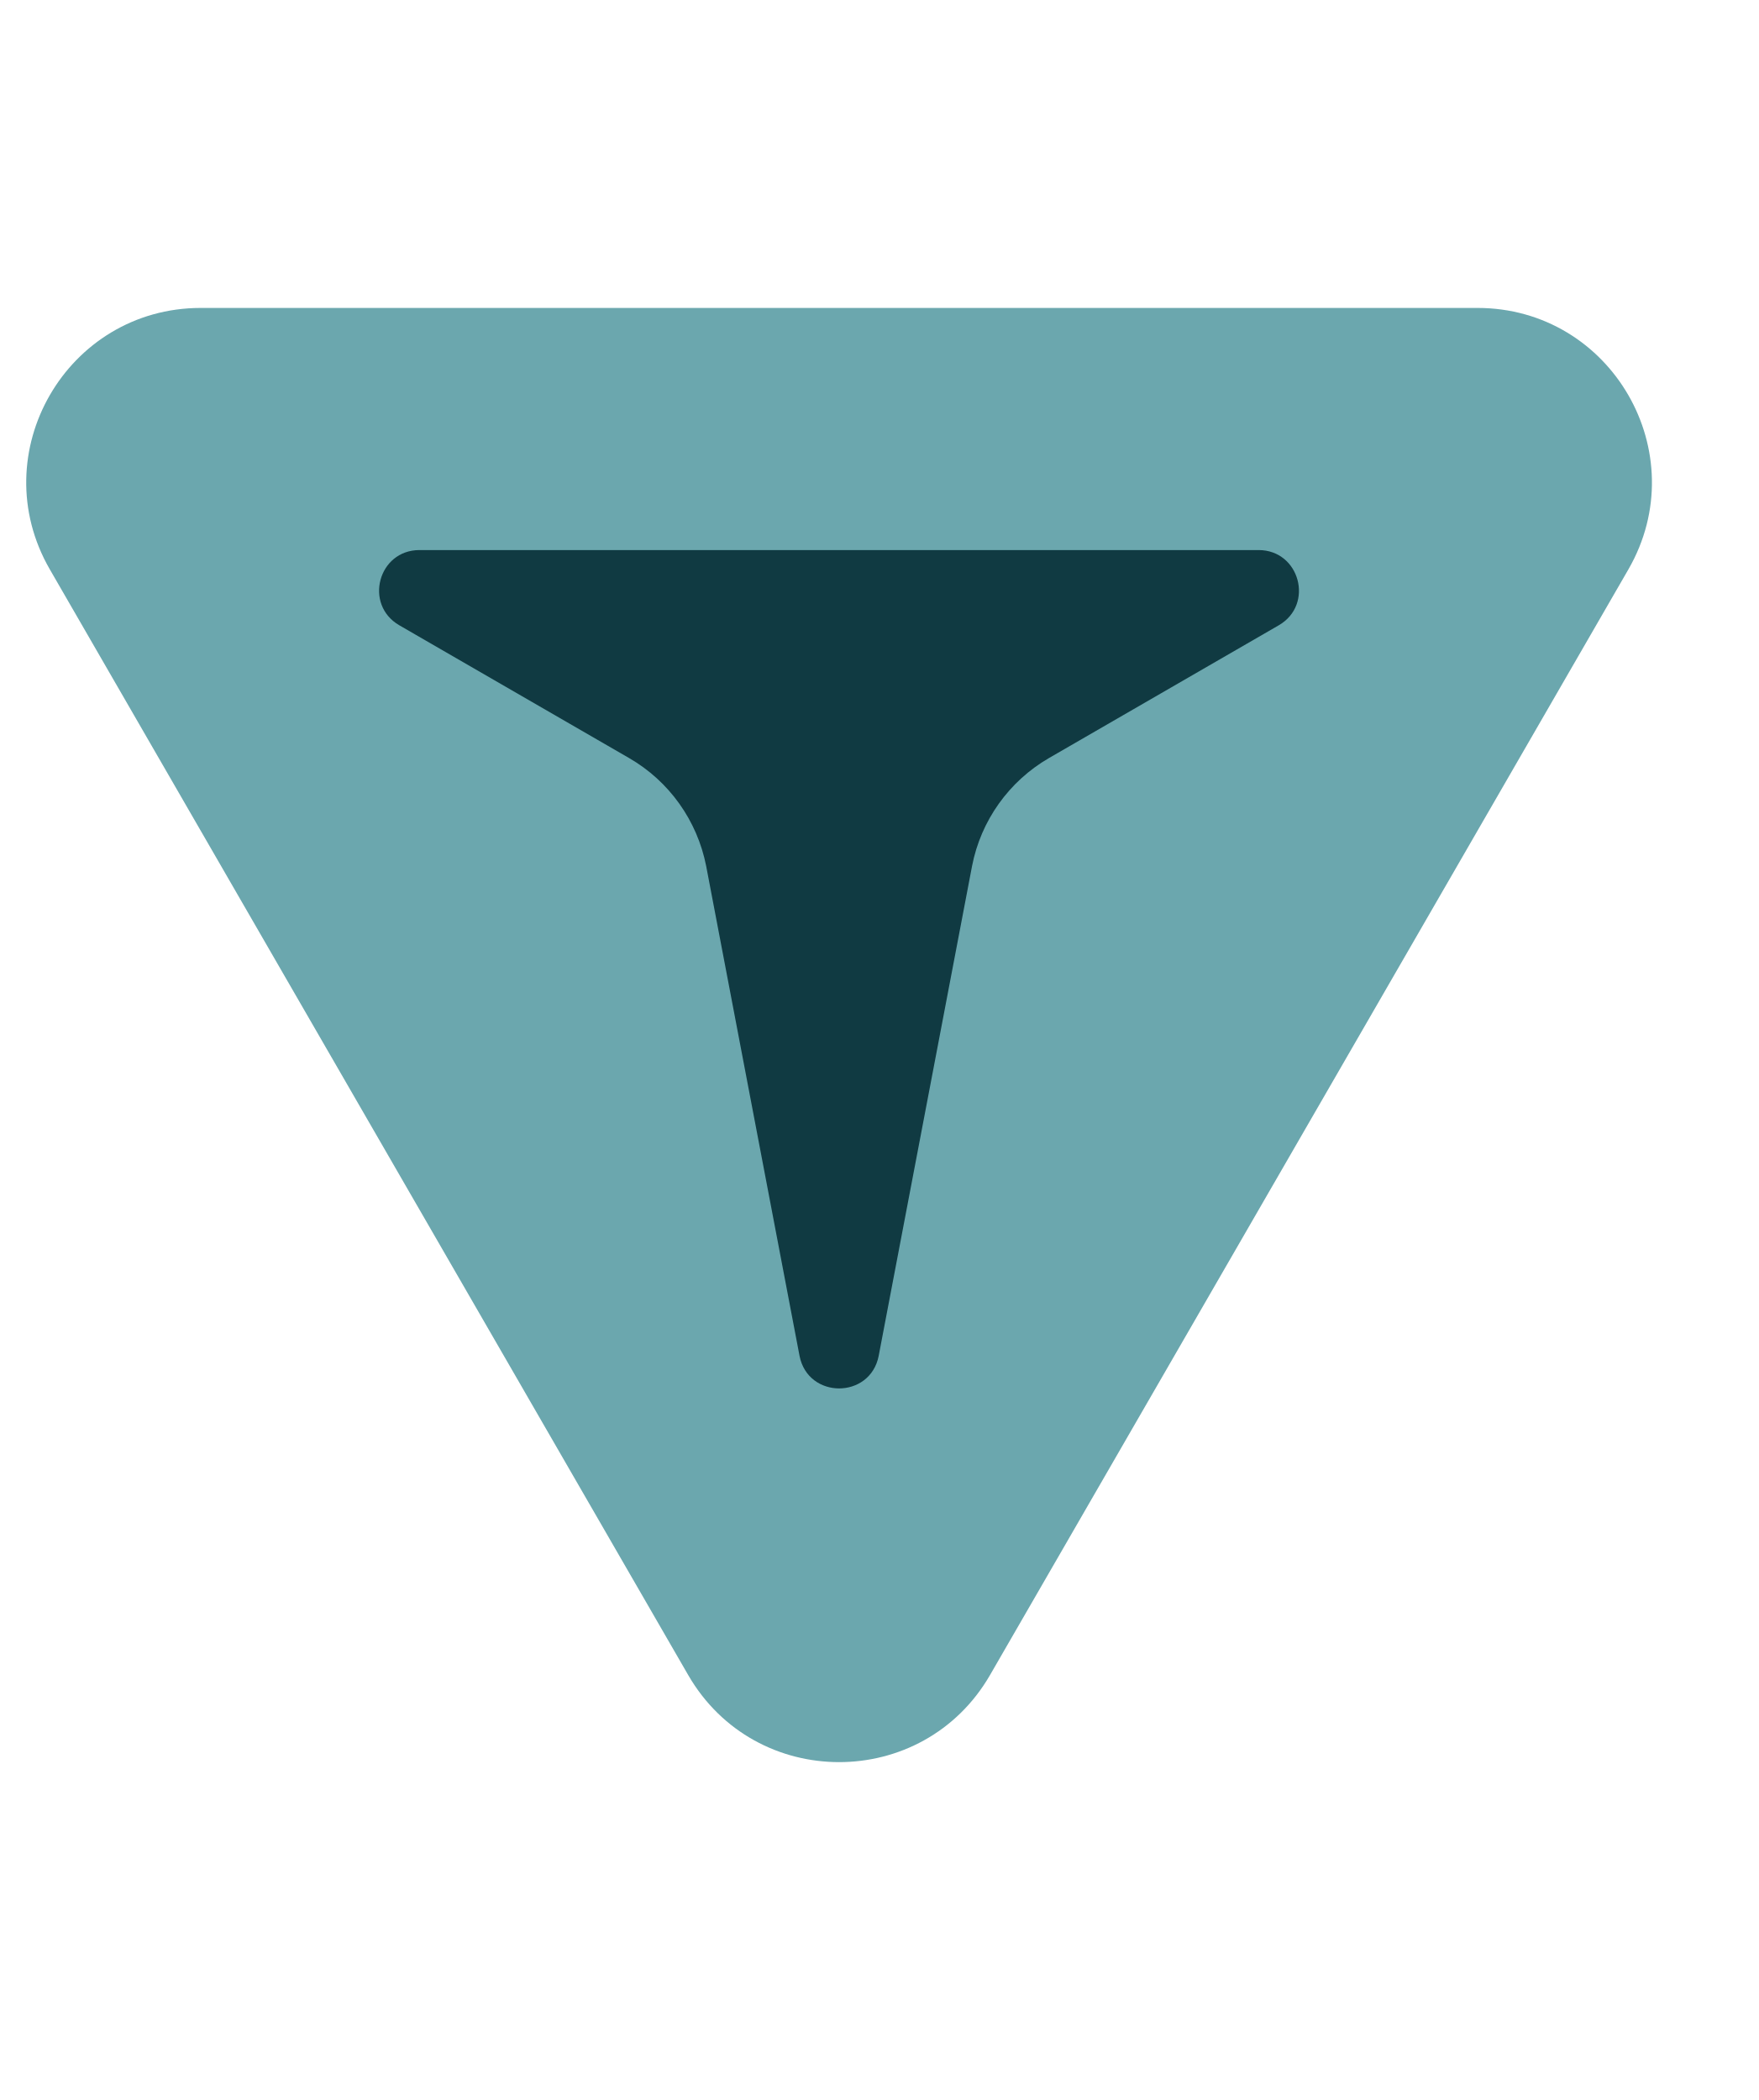
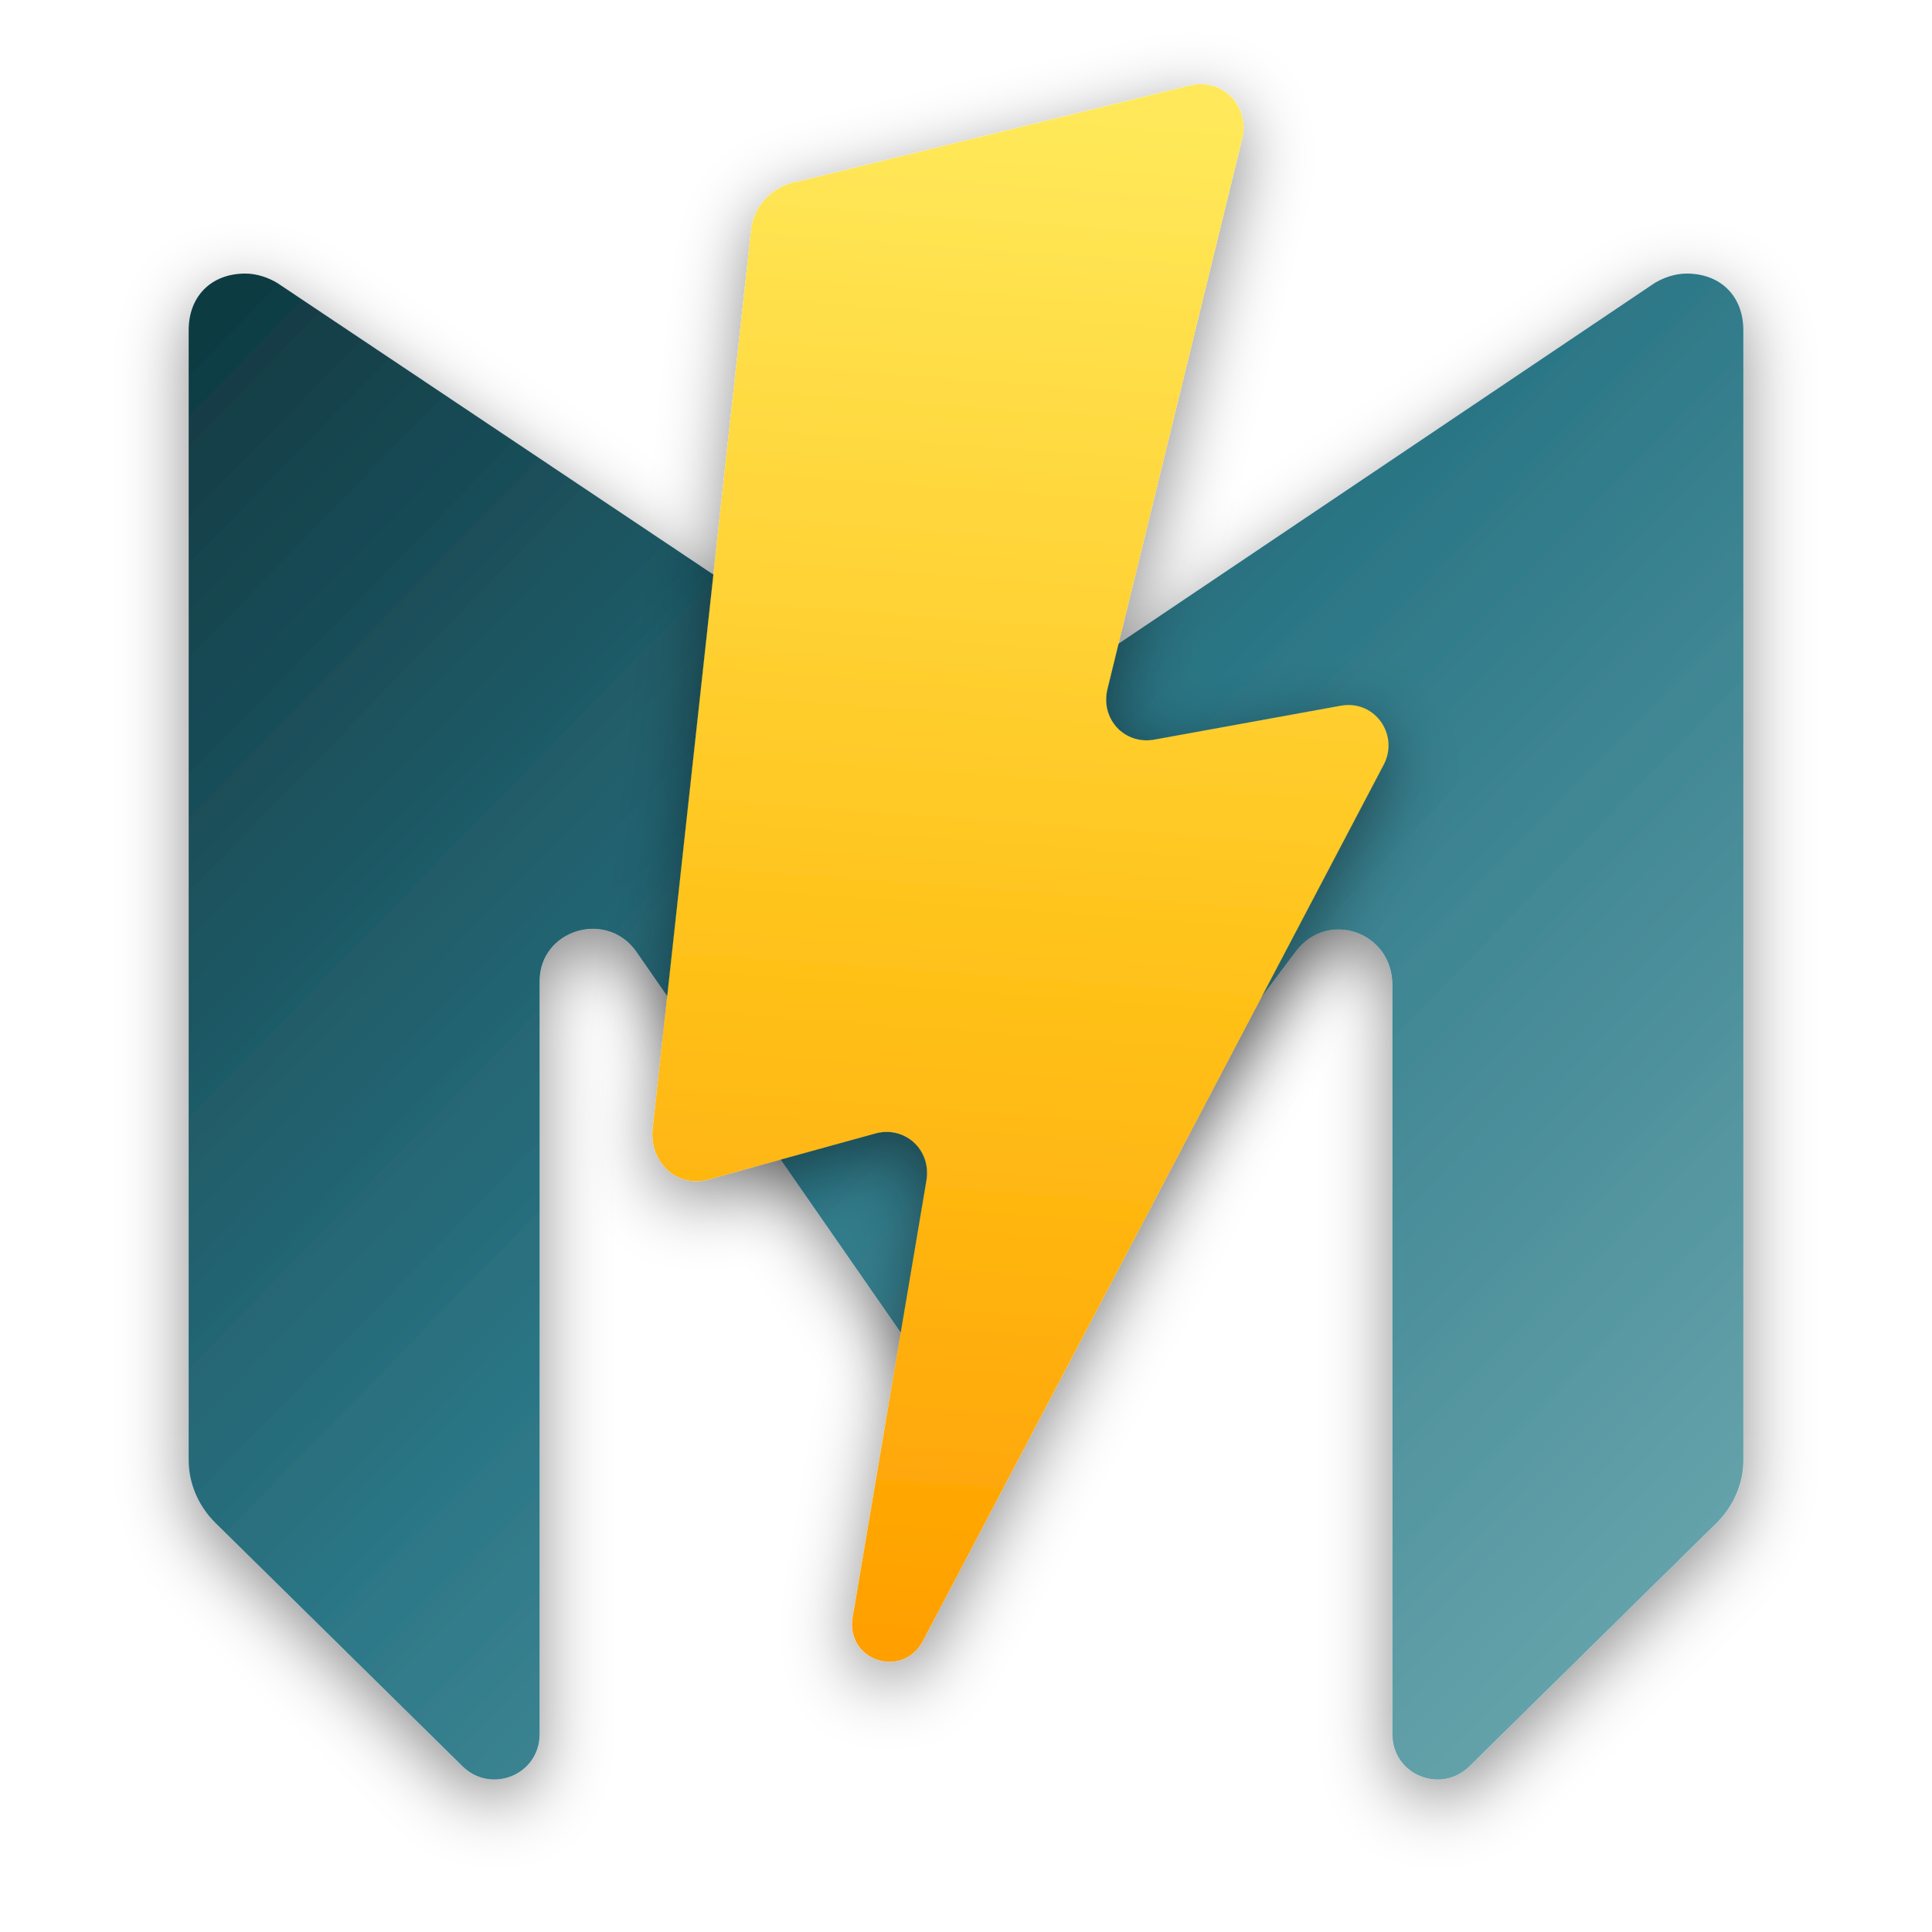
- <svg xmlns="http://www.w3.org/2000/svg" version="1.1" id="Capa_1" x="0px" y="0px" viewBox="0 0 120 143.28" style="enable-background:new 0 0 120 143.28;" xml:space="preserve">
-   <style type="text/css">
- 	.st0{fill:#6BA7AE;}
- 	.st1{fill:#103A42;}
- </style>
-   <g>
-     <g>
-       <path class="st0" d="M100.8,21.01H13.7c-9.15,0-14.88,9.91-10.3,17.84l43.55,75.43c4.58,7.93,16.02,7.93,20.6,0l43.55-75.43    C115.67,30.92,109.95,21.01,100.8,21.01z" />
-     </g>
-     <g>
-       <path class="st1" d="M66.32,59.09l-6.37,33.42c-0.58,2.96-4.82,2.96-5.4,0l-6.37-33.42c-0.61-3.1-2.52-5.79-5.26-7.37    l-15.68-9.06c-2.43-1.41-1.44-5.13,1.38-5.13h57.25c2.81,0,3.81,3.72,1.38,5.13l-15.68,9.06    C68.84,53.3,66.92,55.99,66.32,59.09z" />
-     </g>
-   </g>
+ <svg xmlns="http://www.w3.org/2000/svg" width="1024" height="1024" viewBox="0 0 1024 1024">
+   <defs>
+     <linearGradient id="mGradient" x1="130" y1="150" x2="900" y2="900" gradientUnits="userSpaceOnUse">
+       <stop offset="0" stop-color="#103A42" />
+       <stop offset="0.5" stop-color="#2d7888" />
+       <stop offset="1" stop-color="#6BA7AE" />
+     </linearGradient>
+     <linearGradient id="boltGradient" x1="570" y1="60" x2="510" y2="880" gradientUnits="userSpaceOnUse">
+       <stop offset="0" stop-color="#ffe95a" />
+       <stop offset="0.55" stop-color="#ffc21a" />
+       <stop offset="1" stop-color="#ff9f00" />
+     </linearGradient>
+     <filter id="softShadow" x="-20%" y="-20%" width="140%" height="140%">
+       <feDropShadow dx="0" dy="10" stdDeviation="18" flood-color="#000000" flood-opacity="0.45" />
+     </filter>
+   </defs>
+   <path filter="url(#softShadow)" fill="url(#mGradient)" d="     M 130 145     C 112 145 100 157 100 175     L 100 774     C 100 786 105 798 114 807     L 245 936     C 260 951 286 941 286 919     L 286 520     C 286 493 321 482 337 504     L 480 710     C 492 728 519 728 532 710     L 687 504     C 704 482 738 494 738 522     L 738 919     C 738 941 764 951 779 936     L 910 807     C 919 798 924 786 924 774     L 924 175     C 924 157 912 145 894 145     C 888 145 882 147 877 150     L 550 370     C 528 385 499 385 476 370     L 147 150     C 142 147 136 145 130 145     Z" />
+   <path filter="url(#softShadow)" fill="url(#boltGradient)" d="     M 632 45     C 650 42 663 58 658 75     L 587 365     C 583 381 596 395 612 392     L 711 374     C 729 371 742 390 733 406     L 489 870     C 478 890 448 880 452 857     L 491 626     C 494 609 479 596 463 601     L 376 625     C 359 630 344 616 346 598     L 398 123     C 399 109 410 98 424 96     L 632 45     Z" />
</svg>
